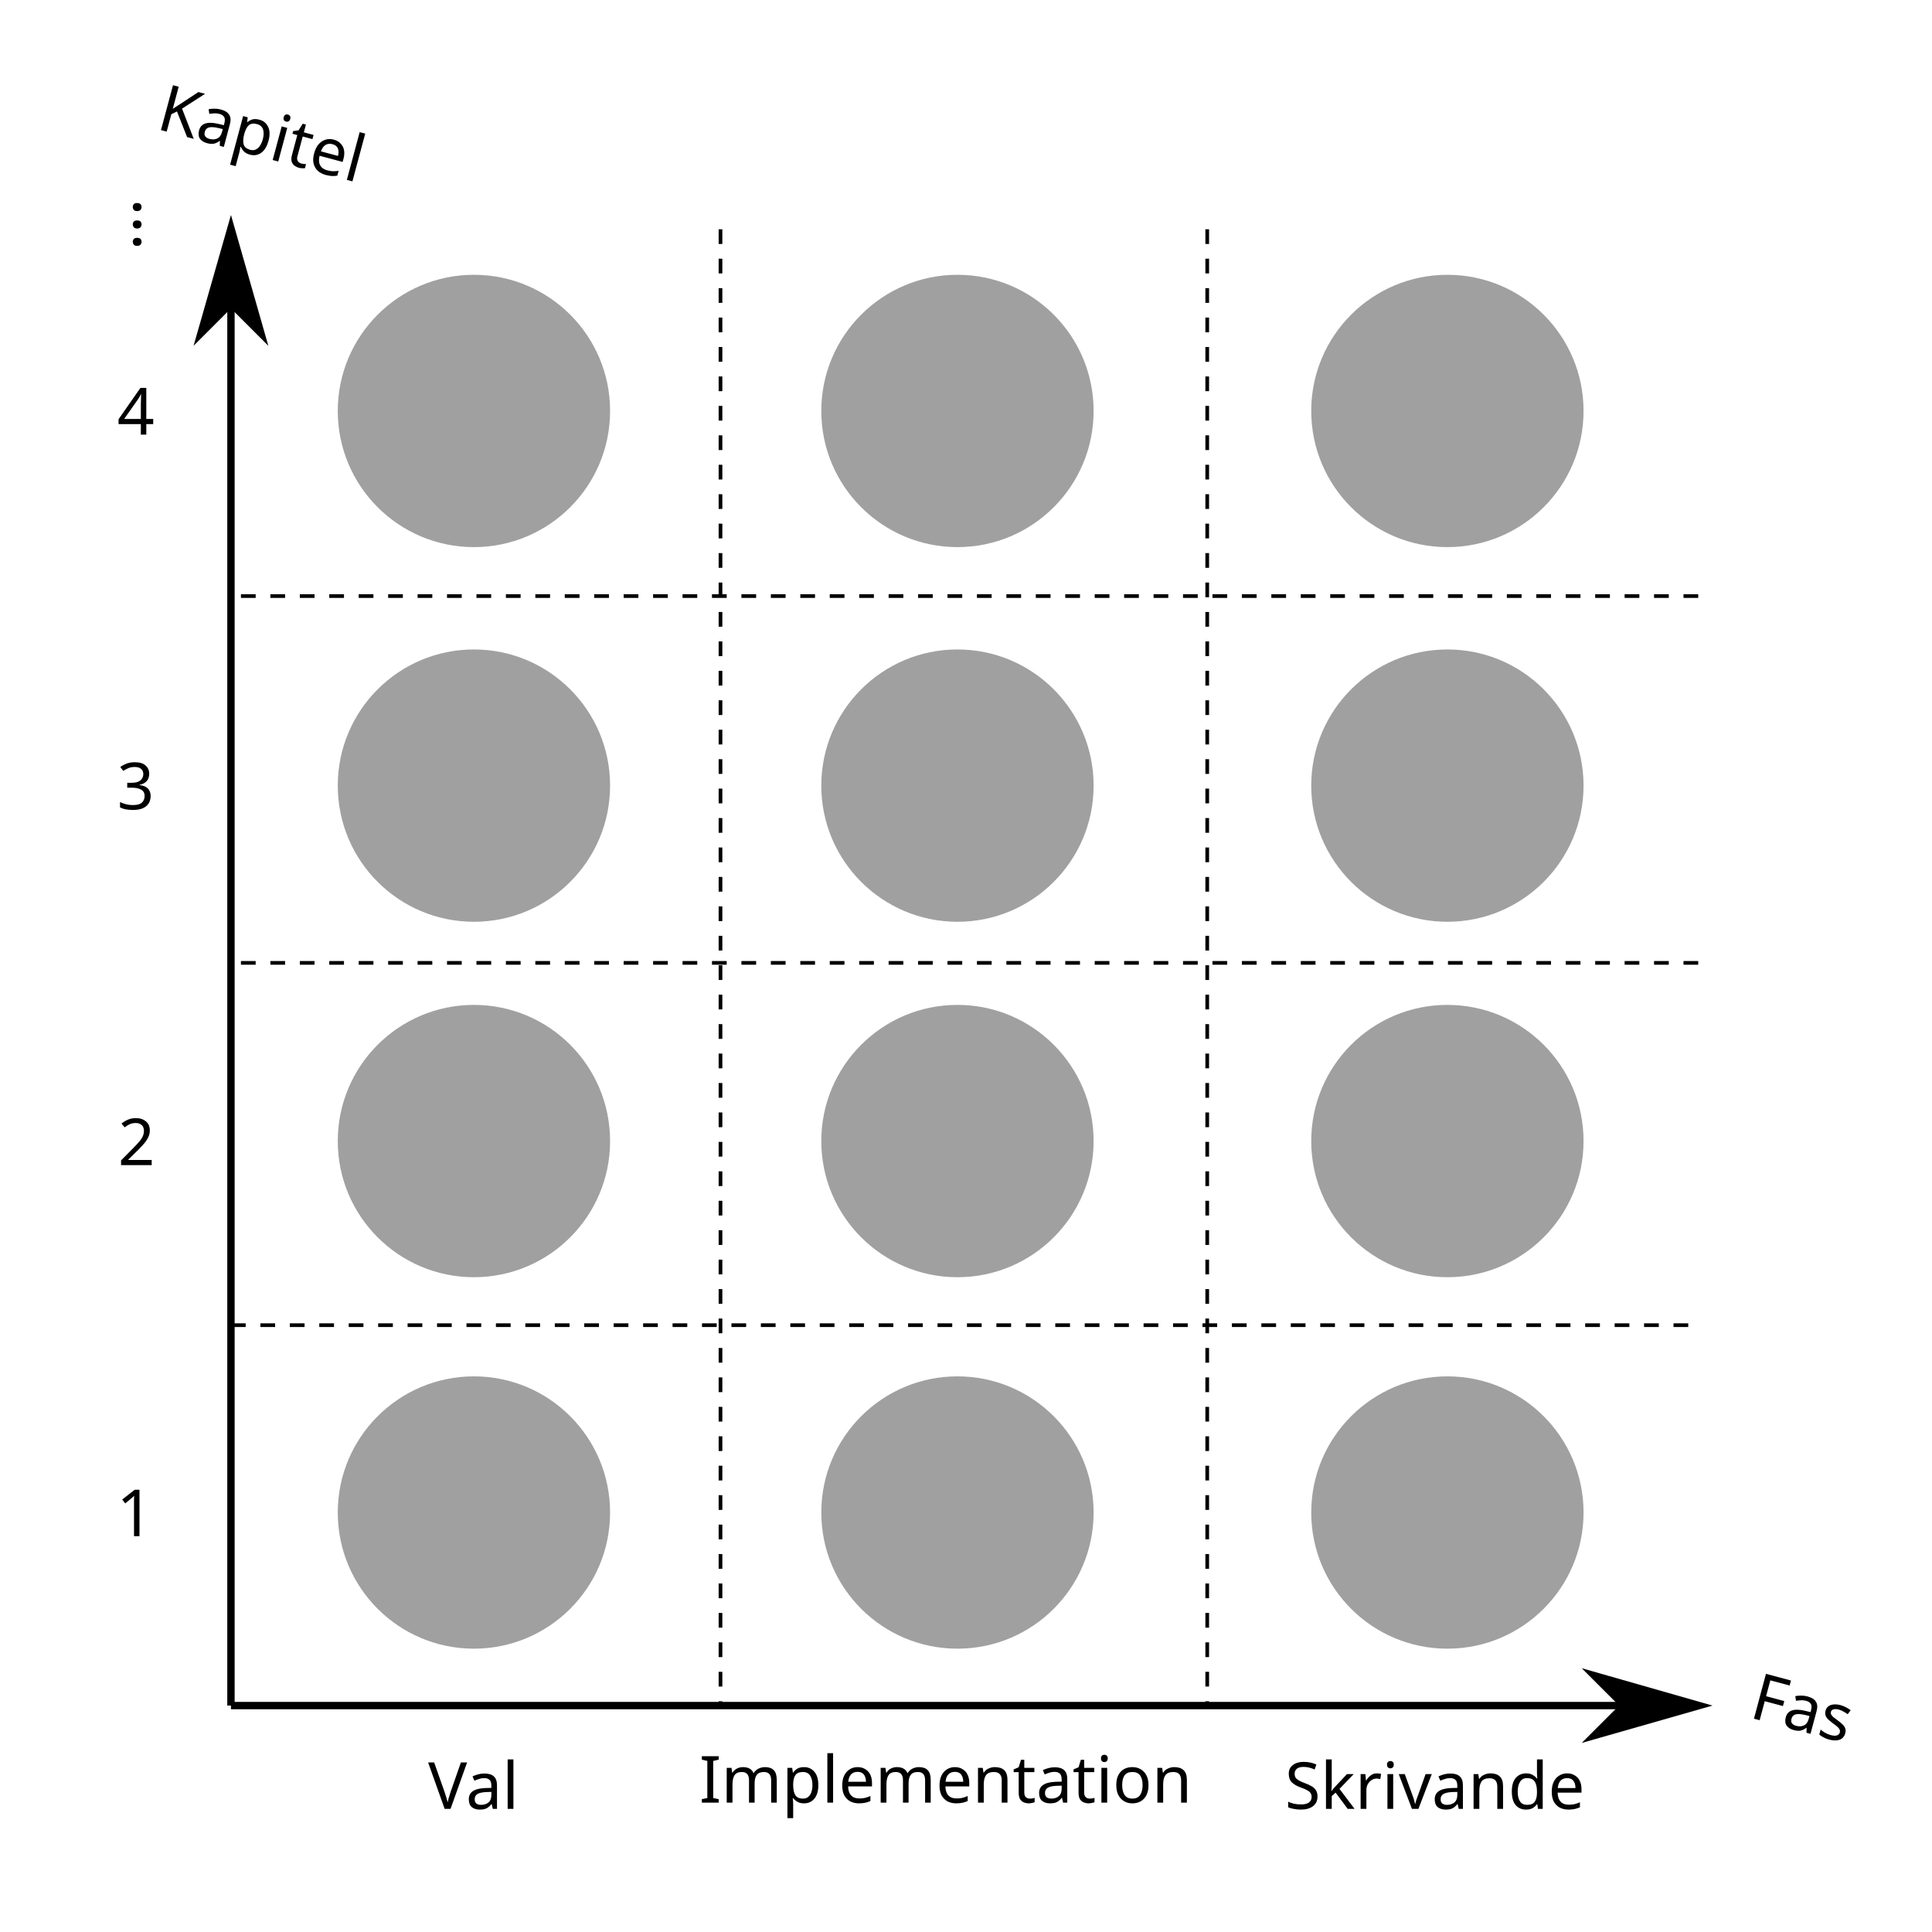
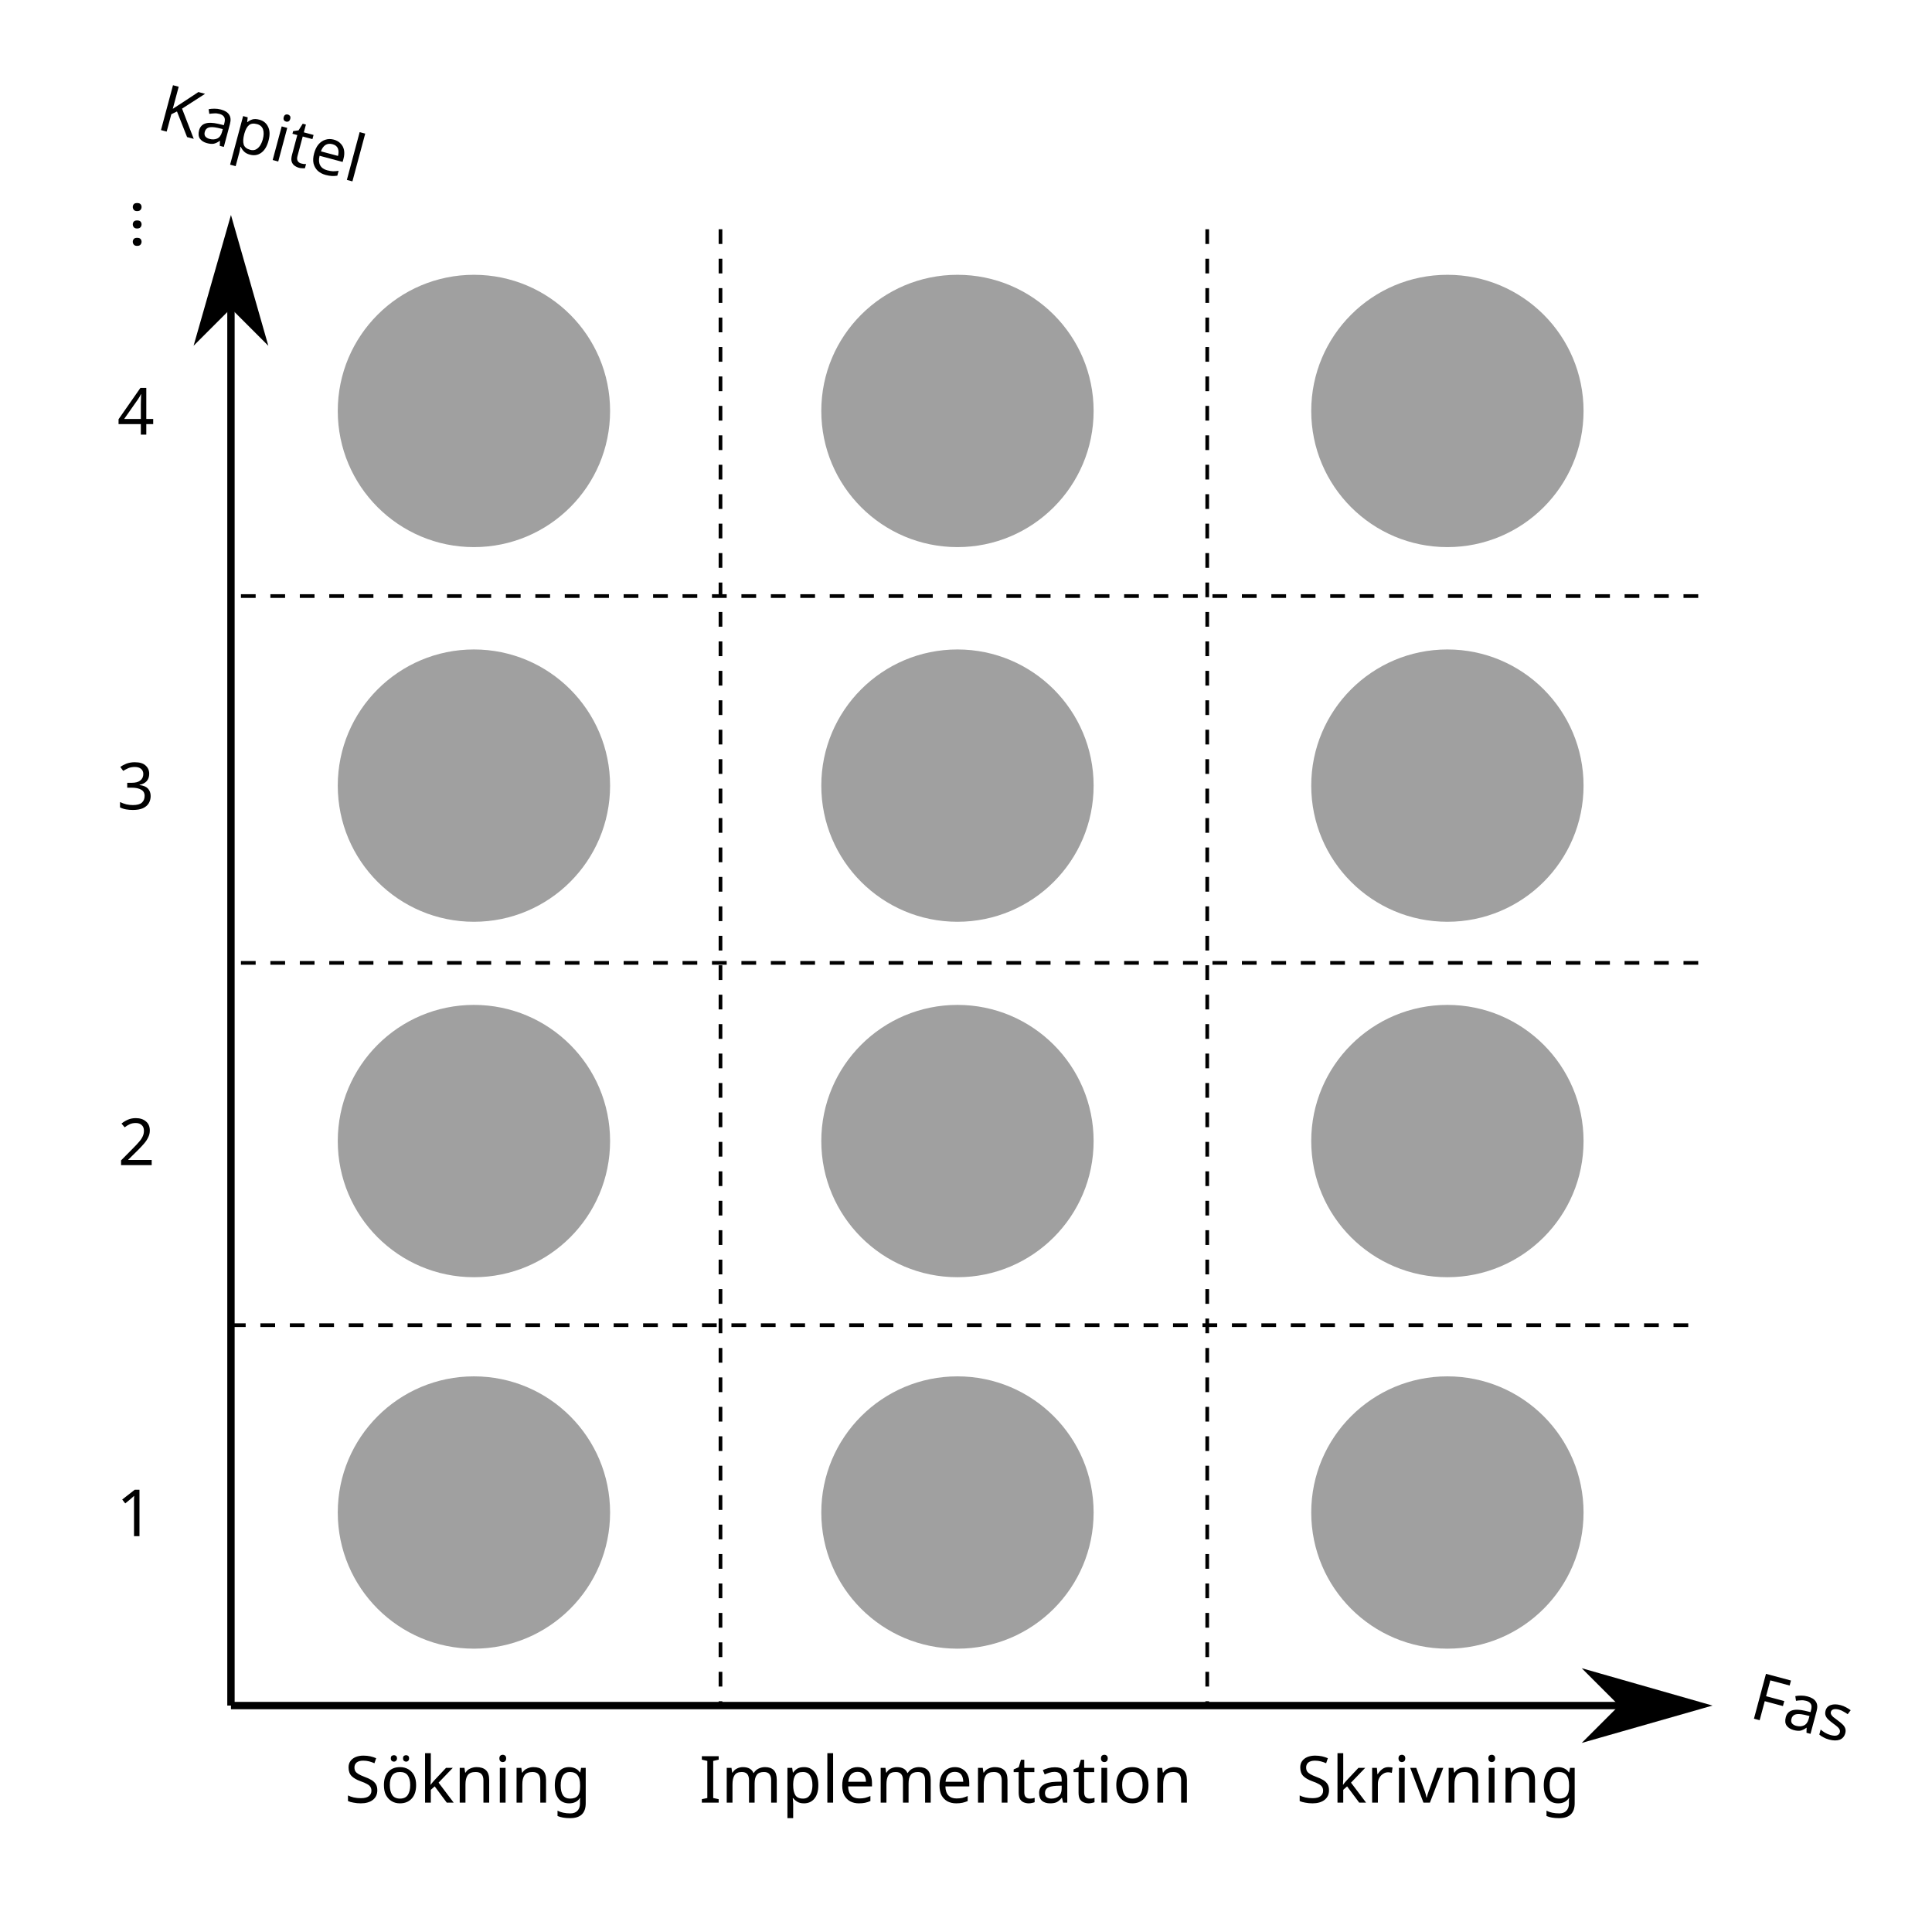
<svg xmlns="http://www.w3.org/2000/svg" width="210mm" height="210mm" viewBox="0 0 210 210" version="1.1" id="svg8">
  <defs id="defs2">
    <marker style="overflow:visible" id="marker1205" refX="0" refY="0" orient="auto">
      <path transform="matrix(-0.8,0,0,-0.8,-10,0)" style="fill:#000000;fill-opacity:1;fill-rule:evenodd;stroke:#000000;stroke-width:1pt;stroke-opacity:1" d="M 0,0 5,-5 -12.5,0 5,5 Z" id="path1203" />
    </marker>
    <marker orient="auto" refY="0" refX="0" id="Arrow1Mend" style="overflow:visible">
      <path id="path854" d="M 0,0 5,-5 -12.5,0 5,5 Z" style="fill:#000000;fill-opacity:1;fill-rule:evenodd;stroke:#000000;stroke-width:1pt;stroke-opacity:1" transform="matrix(-0.4,0,0,-0.4,-4,0)" />
    </marker>
    <marker orient="auto" refY="0" refX="0" id="Arrow2Lend" style="overflow:visible">
      <path id="path866" style="fill:#000000;fill-opacity:1;fill-rule:evenodd;stroke:#000000;stroke-width:0.625;stroke-linejoin:round;stroke-opacity:1" d="M 8.719,4.034 -2.207,0.016 8.719,-4.002 c -1.745,2.372 -1.735,5.617 -6e-7,8.035 z" transform="matrix(-1.1,0,0,-1.1,-1.1,0)" />
    </marker>
    <marker orient="auto" refY="0" refX="0" id="Arrow1Lend" style="overflow:visible">
      <path id="path848" d="M 0,0 5,-5 -12.5,0 5,5 Z" style="fill:#000000;fill-opacity:1;fill-rule:evenodd;stroke:#000000;stroke-width:1pt;stroke-opacity:1" transform="matrix(-0.8,0,0,-0.8,-10,0)" />
    </marker>
  </defs>
  <g id="layer1" transform="translate(0,-87)">
    <path style="fill:none;stroke:#000000;stroke-width:0.8;stroke-linecap:butt;stroke-linejoin:miter;stroke-miterlimit:4;stroke-dasharray:none;stroke-opacity:1;marker-end:url(#Arrow1Lend)" d="M 25.104,272.388 V 111.919" id="path841" />
    <path style="fill:none;stroke:#000000;stroke-width:0.8;stroke-linecap:butt;stroke-linejoin:miter;stroke-miterlimit:4;stroke-dasharray:none;stroke-opacity:1;marker-end:url(#marker1205)" d="M 25.104,272.388 H 184.589" id="path843" />
    <path style="fill:none;stroke:#000000;stroke-width:0.4;stroke-linecap:butt;stroke-linejoin:miter;stroke-miterlimit:4;stroke-dasharray:1.6, 1.6;stroke-dashoffset:0;stroke-opacity:1" d="M 25.104,231.04 H 184.589" id="path1243" />
    <path style="fill:none;stroke:#000000;stroke-width:0.4;stroke-linecap:butt;stroke-linejoin:miter;stroke-miterlimit:4;stroke-dasharray:1.6, 1.6;stroke-dashoffset:0;stroke-opacity:1" d="M 184.589,191.661 H 25.104" id="path1245" />
    <path style="fill:none;stroke:#000000;stroke-width:0.4;stroke-linecap:butt;stroke-linejoin:miter;stroke-miterlimit:4;stroke-dasharray:1.6, 1.6;stroke-dashoffset:0;stroke-opacity:1" d="M 184.589,151.79 H 25.104" id="path1247" />
    <path style="fill:none;stroke:#000000;stroke-width:0.4;stroke-linecap:butt;stroke-linejoin:miter;stroke-miterlimit:4;stroke-dasharray:1.6, 1.6;stroke-dashoffset:0;stroke-opacity:1" d="M 78.314,111.919 V 272.388" id="path1249" />
    <path style="fill:none;stroke:#000000;stroke-width:0.4;stroke-linecap:butt;stroke-linejoin:miter;stroke-miterlimit:4;stroke-dasharray:1.6, 1.6;stroke-dashoffset:0;stroke-opacity:1" d="M 131.22,111.919 V 272.388" id="path1253" />
-     <text xml:space="preserve" style="font-style:normal;font-variant:normal;font-weight:normal;font-stretch:normal;font-size:7.056px;line-height:1.25;font-family:sans-serif;-inkscape-font-specification:'sans-serif, Normal';font-variant-ligatures:normal;font-variant-caps:normal;font-variant-numeric:normal;font-feature-settings:normal;text-align:start;letter-spacing:0px;word-spacing:0px;writing-mode:lr-tb;text-anchor:start;fill:#000000;fill-opacity:1;stroke:none;stroke-width:0.265" x="46.537" y="283.619" id="text1265">
-       <tspan x="46.537" y="283.619" style="stroke-width:0.265" id="tspan907">Val</tspan>
+     <text xml:space="preserve" style="font-style:normal;font-variant:normal;font-weight:normal;font-stretch:normal;font-size:7.056px;line-height:1.25;font-family:sans-serif;-inkscape-font-specification:'sans-serif, Normal';font-variant-ligatures:normal;font-variant-caps:normal;font-variant-numeric:normal;font-feature-settings:normal;text-align:start;letter-spacing:0px;word-spacing:0px;writing-mode:lr-tb;text-anchor:start;fill:#000000;fill-opacity:1;stroke:none;stroke-width:0.265" x="37.463" y="282.936" id="text1265">
+       <tspan x="37.463" y="282.936" style="stroke-width:0.265" id="tspan907">Sökning</tspan>
    </text>
    <text xml:space="preserve" style="font-style:normal;font-variant:normal;font-weight:normal;font-stretch:normal;font-size:7.056px;line-height:1.25;font-family:sans-serif;-inkscape-font-specification:'sans-serif, Normal';font-variant-ligatures:normal;font-variant-caps:normal;font-variant-numeric:normal;font-feature-settings:normal;text-align:start;letter-spacing:0px;word-spacing:0px;writing-mode:lr-tb;text-anchor:start;fill:#000000;fill-opacity:1;stroke:none;stroke-width:0.265" x="76.006" y="282.936" id="text1269">
      <tspan id="tspan1267" x="76.006" y="282.936" style="stroke-width:0.265">Implementation</tspan>
    </text>
-     <text xml:space="preserve" style="font-style:normal;font-variant:normal;font-weight:normal;font-stretch:normal;font-size:7.056px;line-height:1.25;font-family:sans-serif;-inkscape-font-specification:'sans-serif, Normal';font-variant-ligatures:normal;font-variant-caps:normal;font-variant-numeric:normal;font-feature-settings:normal;text-align:start;letter-spacing:0px;word-spacing:0px;writing-mode:lr-tb;text-anchor:start;fill:#000000;fill-opacity:1;stroke:none;stroke-width:0.265" x="139.662" y="283.619" id="text1273">
-       <tspan id="tspan1271" x="139.662" y="283.619" style="stroke-width:0.265">Skrivande</tspan>
+     <text xml:space="preserve" style="font-style:normal;font-variant:normal;font-weight:normal;font-stretch:normal;font-size:7.056px;line-height:1.25;font-family:sans-serif;-inkscape-font-specification:'sans-serif, Normal';font-variant-ligatures:normal;font-variant-caps:normal;font-variant-numeric:normal;font-feature-settings:normal;text-align:start;letter-spacing:0px;word-spacing:0px;writing-mode:lr-tb;text-anchor:start;fill:#000000;fill-opacity:1;stroke:none;stroke-width:0.265" x="140.911" y="282.936" id="text1273">
+       <tspan id="tspan1271" x="140.911" y="282.936" style="stroke-width:0.265">Skrivning</tspan>
    </text>
    <text xml:space="preserve" style="font-style:normal;font-variant:normal;font-weight:normal;font-stretch:normal;font-size:7.056px;line-height:1.25;font-family:sans-serif;-inkscape-font-specification:'sans-serif, Normal';font-variant-ligatures:normal;font-variant-caps:normal;font-variant-numeric:normal;font-feature-settings:normal;text-align:start;letter-spacing:0px;word-spacing:0px;writing-mode:lr-tb;text-anchor:start;fill:#000000;fill-opacity:1;stroke:none;stroke-width:0.265" x="12.66" y="253.975" id="text1277">
      <tspan id="tspan1275" x="12.66" y="253.975" style="stroke-width:0.265">1</tspan>
    </text>
    <text xml:space="preserve" style="font-style:normal;font-variant:normal;font-weight:normal;font-stretch:normal;font-size:7.056px;line-height:1.25;font-family:sans-serif;-inkscape-font-specification:'sans-serif, Normal';font-variant-ligatures:normal;font-variant-caps:normal;font-variant-numeric:normal;font-feature-settings:normal;text-align:start;letter-spacing:0px;word-spacing:0px;writing-mode:lr-tb;text-anchor:start;fill:#000000;fill-opacity:1;stroke:none;stroke-width:0.265" x="12.817" y="213.646" id="text1281">
      <tspan id="tspan1279" x="12.817" y="213.646" style="stroke-width:0.265">2</tspan>
    </text>
    <text xml:space="preserve" style="font-style:normal;font-variant:normal;font-weight:normal;font-stretch:normal;font-size:7.056px;line-height:1.25;font-family:sans-serif;-inkscape-font-specification:'sans-serif, Normal';font-variant-ligatures:normal;font-variant-caps:normal;font-variant-numeric:normal;font-feature-settings:normal;text-align:start;letter-spacing:0px;word-spacing:0px;writing-mode:lr-tb;text-anchor:start;fill:#000000;fill-opacity:1;stroke:none;stroke-width:0.265" x="12.736" y="174.961" id="text1285">
      <tspan id="tspan1283" x="12.736" y="174.961" style="stroke-width:0.265">3</tspan>
    </text>
    <text xml:space="preserve" style="font-style:normal;font-variant:normal;font-weight:normal;font-stretch:normal;font-size:7.056px;line-height:1.25;font-family:sans-serif;-inkscape-font-specification:'sans-serif, Normal';font-variant-ligatures:normal;font-variant-caps:normal;font-variant-numeric:normal;font-feature-settings:normal;text-align:start;letter-spacing:0px;word-spacing:0px;writing-mode:lr-tb;text-anchor:start;fill:#000000;fill-opacity:1;stroke:none;stroke-width:0.265" x="12.748" y="134.241" id="text1289">
      <tspan id="tspan1287" x="12.748" y="134.241" style="stroke-width:0.265">4</tspan>
    </text>
    <text xml:space="preserve" style="font-style:normal;font-variant:normal;font-weight:normal;font-stretch:normal;font-size:7.056px;line-height:1.25;font-family:sans-serif;-inkscape-font-specification:'sans-serif, Normal';font-variant-ligatures:normal;font-variant-caps:normal;font-variant-numeric:normal;font-feature-settings:normal;text-align:start;letter-spacing:0px;word-spacing:0px;writing-mode:lr-tb;text-anchor:start;fill:#000000;fill-opacity:1;stroke:none;stroke-width:0.265" x="108.555" y="-14.529" id="text1311" transform="rotate(90)">
      <tspan id="tspan1309" x="108.555" y="-14.529" style="stroke-width:0.265">...</tspan>
    </text>
    <text xml:space="preserve" style="font-style:normal;font-variant:normal;font-weight:normal;font-stretch:normal;font-size:7.056px;line-height:1.25;font-family:sans-serif;-inkscape-font-specification:'sans-serif, Normal';font-variant-ligatures:normal;font-variant-caps:normal;font-variant-numeric:normal;font-feature-settings:normal;text-align:start;letter-spacing:0px;word-spacing:0px;writing-mode:lr-tb;text-anchor:start;fill:#000000;fill-opacity:1;stroke:none;stroke-width:0.265" x="42.389" y="93.166" id="text1315" transform="rotate(15)">
      <tspan id="tspan1313" x="42.389" y="93.166" style="stroke-width:0.265">Kapitel</tspan>
    </text>
    <text xml:space="preserve" style="font-style:normal;font-variant:normal;font-weight:normal;font-stretch:normal;font-size:7.056px;line-height:1.25;font-family:sans-serif;-inkscape-font-specification:'sans-serif, Normal';font-variant-ligatures:normal;font-variant-caps:normal;font-variant-numeric:normal;font-feature-settings:normal;text-align:start;letter-spacing:0px;word-spacing:0px;writing-mode:lr-tb;text-anchor:start;fill:#000000;fill-opacity:1;stroke:none;stroke-width:0.265" x="254.331" y="215.14" id="text1319" transform="rotate(15)">
      <tspan id="tspan1317" x="254.331" y="215.14" style="stroke-width:0.265">Fas</tspan>
    </text>
    <ellipse style="fill:#a0a0a0;fill-opacity:1;stroke:none;stroke-width:0.4;stroke-miterlimit:4;stroke-dasharray:1.6, 1.6;stroke-dashoffset:0;stroke-opacity:1" id="path1323" cx="51.514" cy="172.393" rx="14.8" ry="14.8" />
    <ellipse style="fill:#a0a0a0;fill-opacity:1;stroke:none;stroke-width:0.4;stroke-miterlimit:4;stroke-dasharray:1.6, 1.6;stroke-dashoffset:0;stroke-opacity:1" id="path1323-3" cx="104.071" cy="172.393" rx="14.8" ry="14.8" />
    <ellipse style="fill:#a0a0a0;fill-opacity:1;stroke:none;stroke-width:0.4;stroke-miterlimit:4;stroke-dasharray:1.6, 1.6;stroke-dashoffset:0;stroke-opacity:1" id="path1323-3-6" cx="157.325" cy="172.393" rx="14.8" ry="14.8" />
    <ellipse style="fill:#a0a0a0;fill-opacity:1;stroke:none;stroke-width:0.4;stroke-miterlimit:4;stroke-dasharray:1.6, 1.6;stroke-dashoffset:0;stroke-opacity:1" id="path1323-3-6-5" cx="51.514" cy="131.669" rx="14.8" ry="14.8" />
    <ellipse style="fill:#a0a0a0;fill-opacity:1;stroke:none;stroke-width:0.4;stroke-miterlimit:4;stroke-dasharray:1.6, 1.6;stroke-dashoffset:0;stroke-opacity:1" id="path1323-3-6-5-7" cx="104.071" cy="131.669" rx="14.8" ry="14.8" />
    <ellipse style="fill:#a0a0a0;fill-opacity:1;stroke:none;stroke-width:0.4;stroke-miterlimit:4;stroke-dasharray:1.6, 1.6;stroke-dashoffset:0;stroke-opacity:1" id="path1323-3-6-5-7-0" cx="157.325" cy="131.669" rx="14.8" ry="14.8" />
    <ellipse style="fill:#a0a0a0;fill-opacity:1;stroke:none;stroke-width:0.4;stroke-miterlimit:4;stroke-dasharray:1.6, 1.6;stroke-dashoffset:0;stroke-opacity:1" id="path1323-3-6-5-7-9" cx="51.514" cy="211.028" rx="14.8" ry="14.8" />
    <ellipse style="fill:#a0a0a0;fill-opacity:1;stroke:none;stroke-width:0.4;stroke-miterlimit:4;stroke-dasharray:1.6, 1.6;stroke-dashoffset:0;stroke-opacity:1" id="path1323-3-6-5-7-4" cx="104.071" cy="211.028" rx="14.8" ry="14.8" />
    <ellipse style="fill:#a0a0a0;fill-opacity:1;stroke:none;stroke-width:0.4;stroke-miterlimit:4;stroke-dasharray:1.6, 1.6;stroke-dashoffset:0;stroke-opacity:1" id="path1323-3-6-5-7-7" cx="157.325" cy="211.028" rx="14.8" ry="14.8" />
    <ellipse style="fill:#a0a0a0;fill-opacity:1;stroke:none;stroke-width:0.4;stroke-miterlimit:4;stroke-dasharray:1.6, 1.6;stroke-dashoffset:0;stroke-opacity:1" id="path1323-3-6-5-7-1" cx="51.514" cy="251.404" rx="14.8" ry="14.8" />
    <ellipse style="fill:#a0a0a0;fill-opacity:1;stroke:none;stroke-width:0.4;stroke-miterlimit:4;stroke-dasharray:1.6, 1.6;stroke-dashoffset:0;stroke-opacity:1" id="path1323-3-6-5-7-3" cx="104.071" cy="251.404" rx="14.8" ry="14.8" />
    <ellipse style="fill:#a0a0a0;fill-opacity:1;stroke:none;stroke-width:0.4;stroke-miterlimit:4;stroke-dasharray:1.6, 1.6;stroke-dashoffset:0;stroke-opacity:1" id="path1323-3-6-5-7-2" cx="157.325" cy="251.404" rx="14.8" ry="14.8" />
  </g>
</svg>
